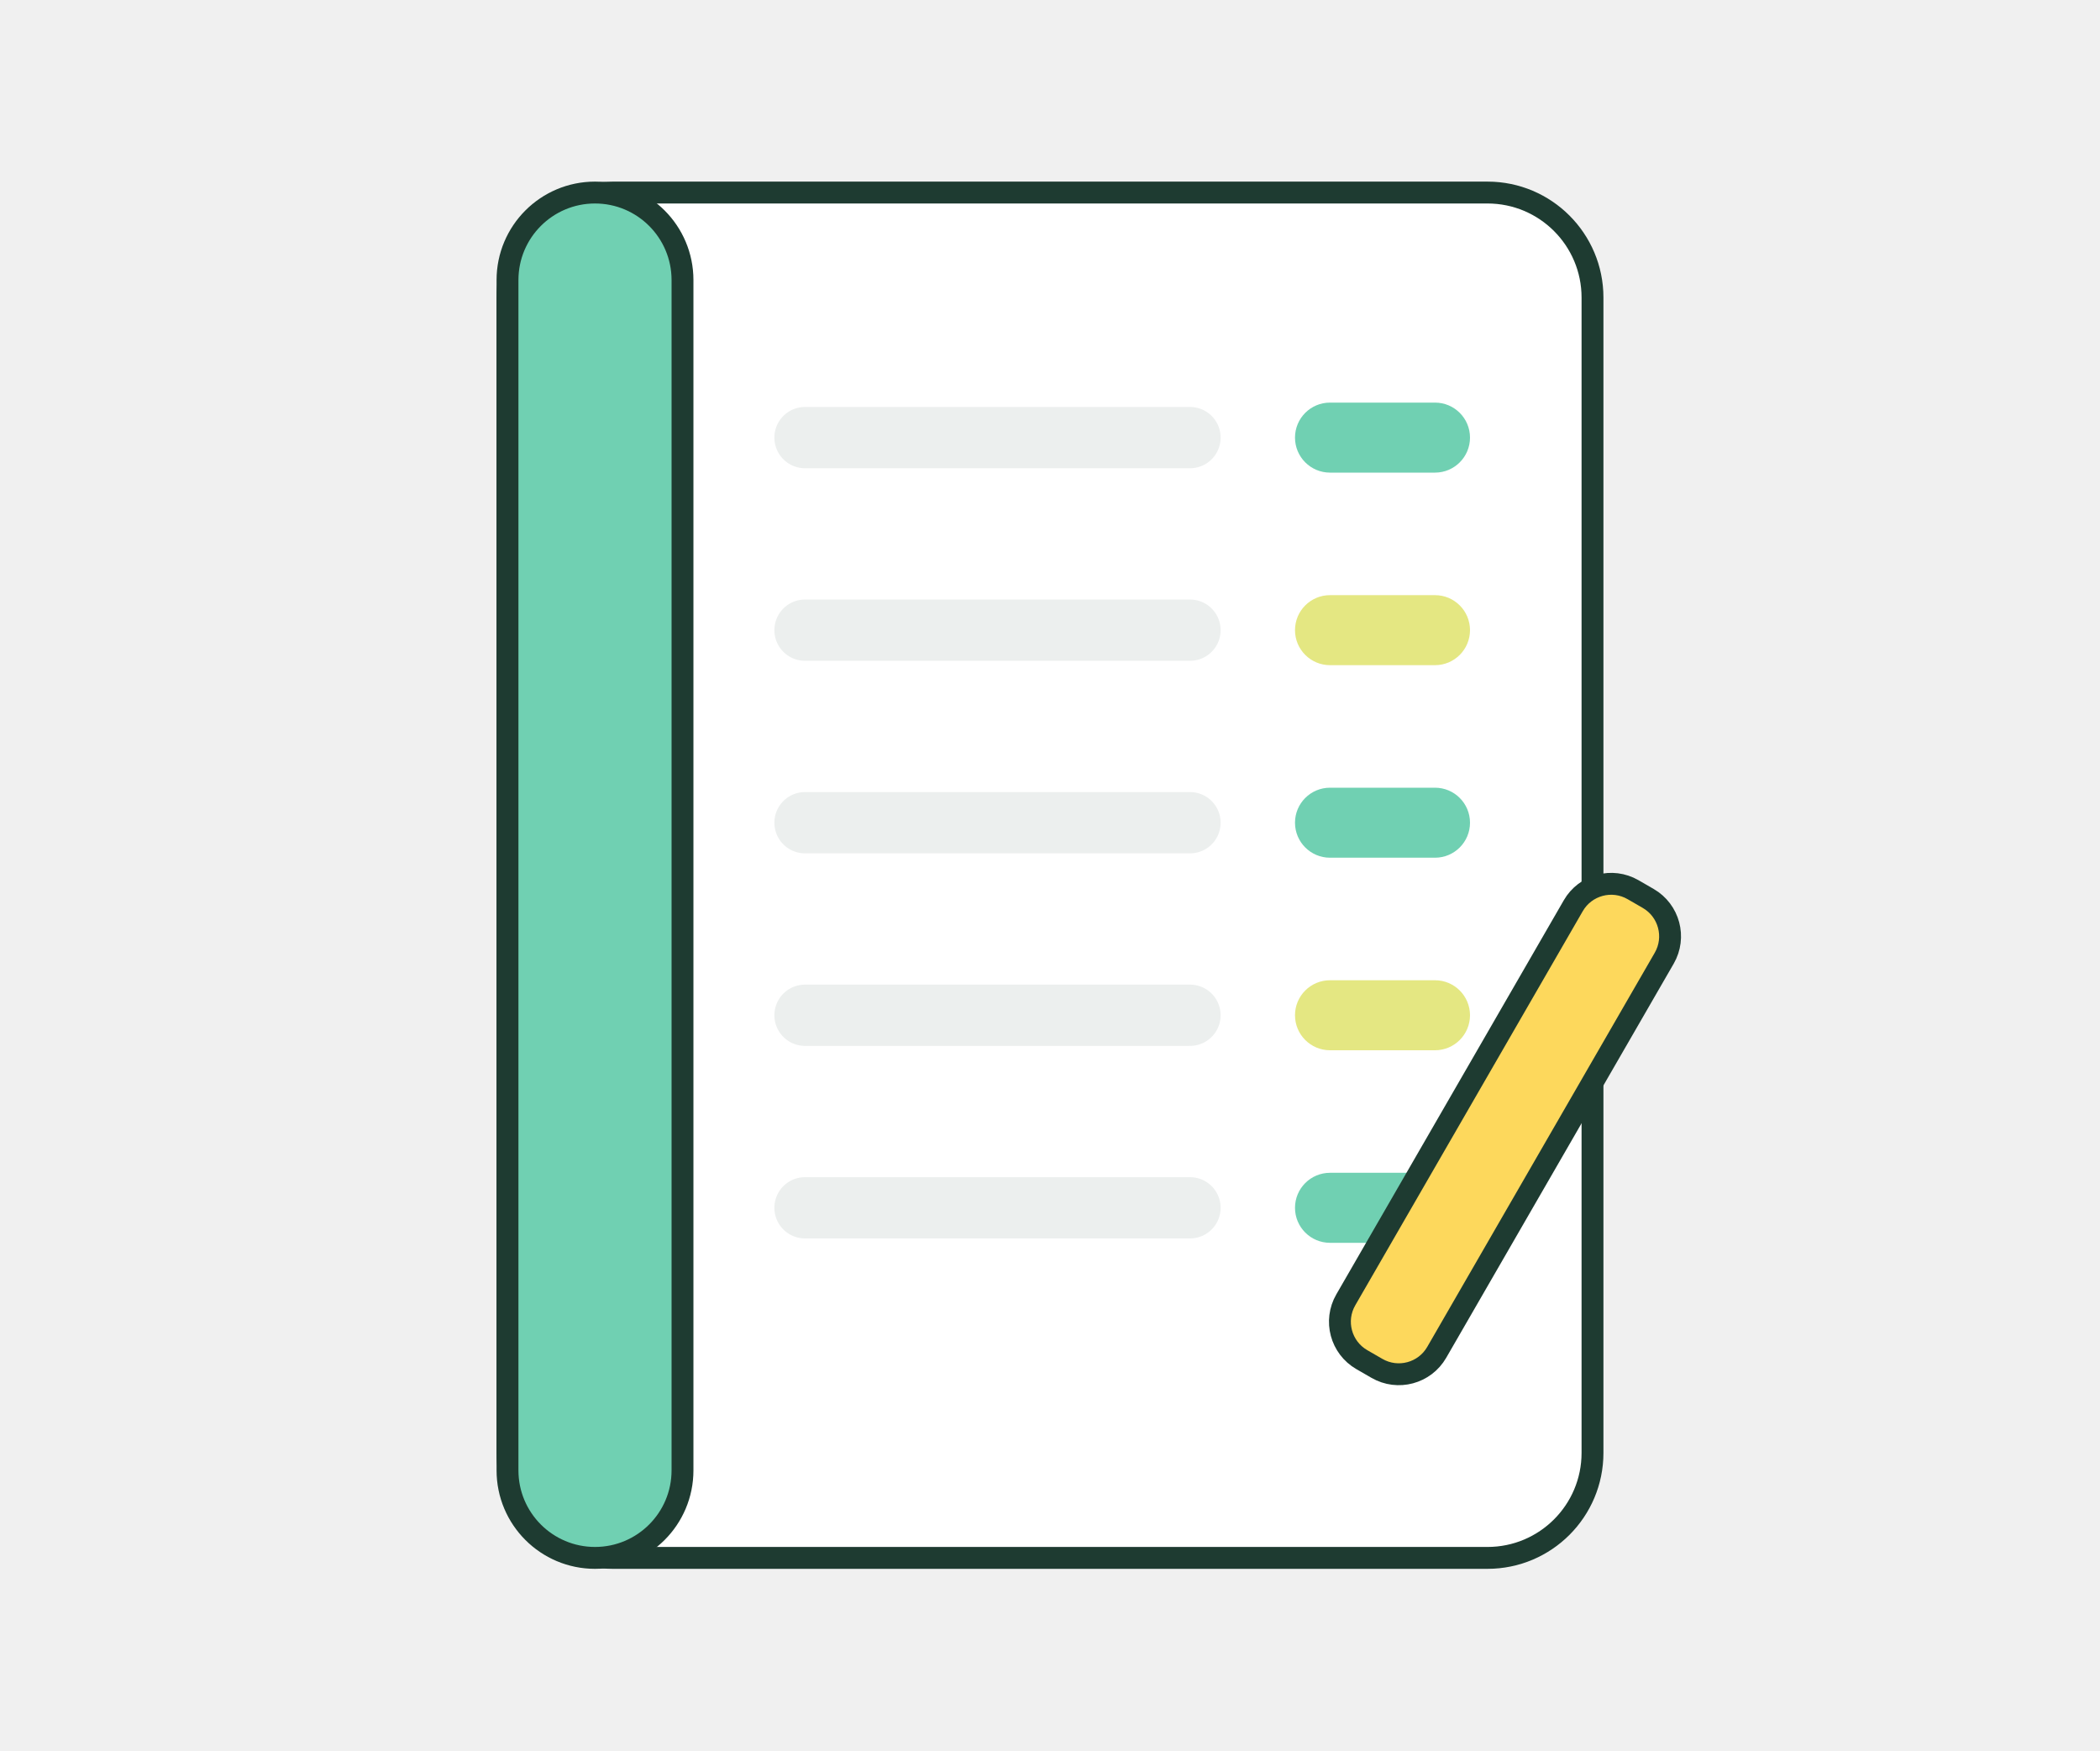
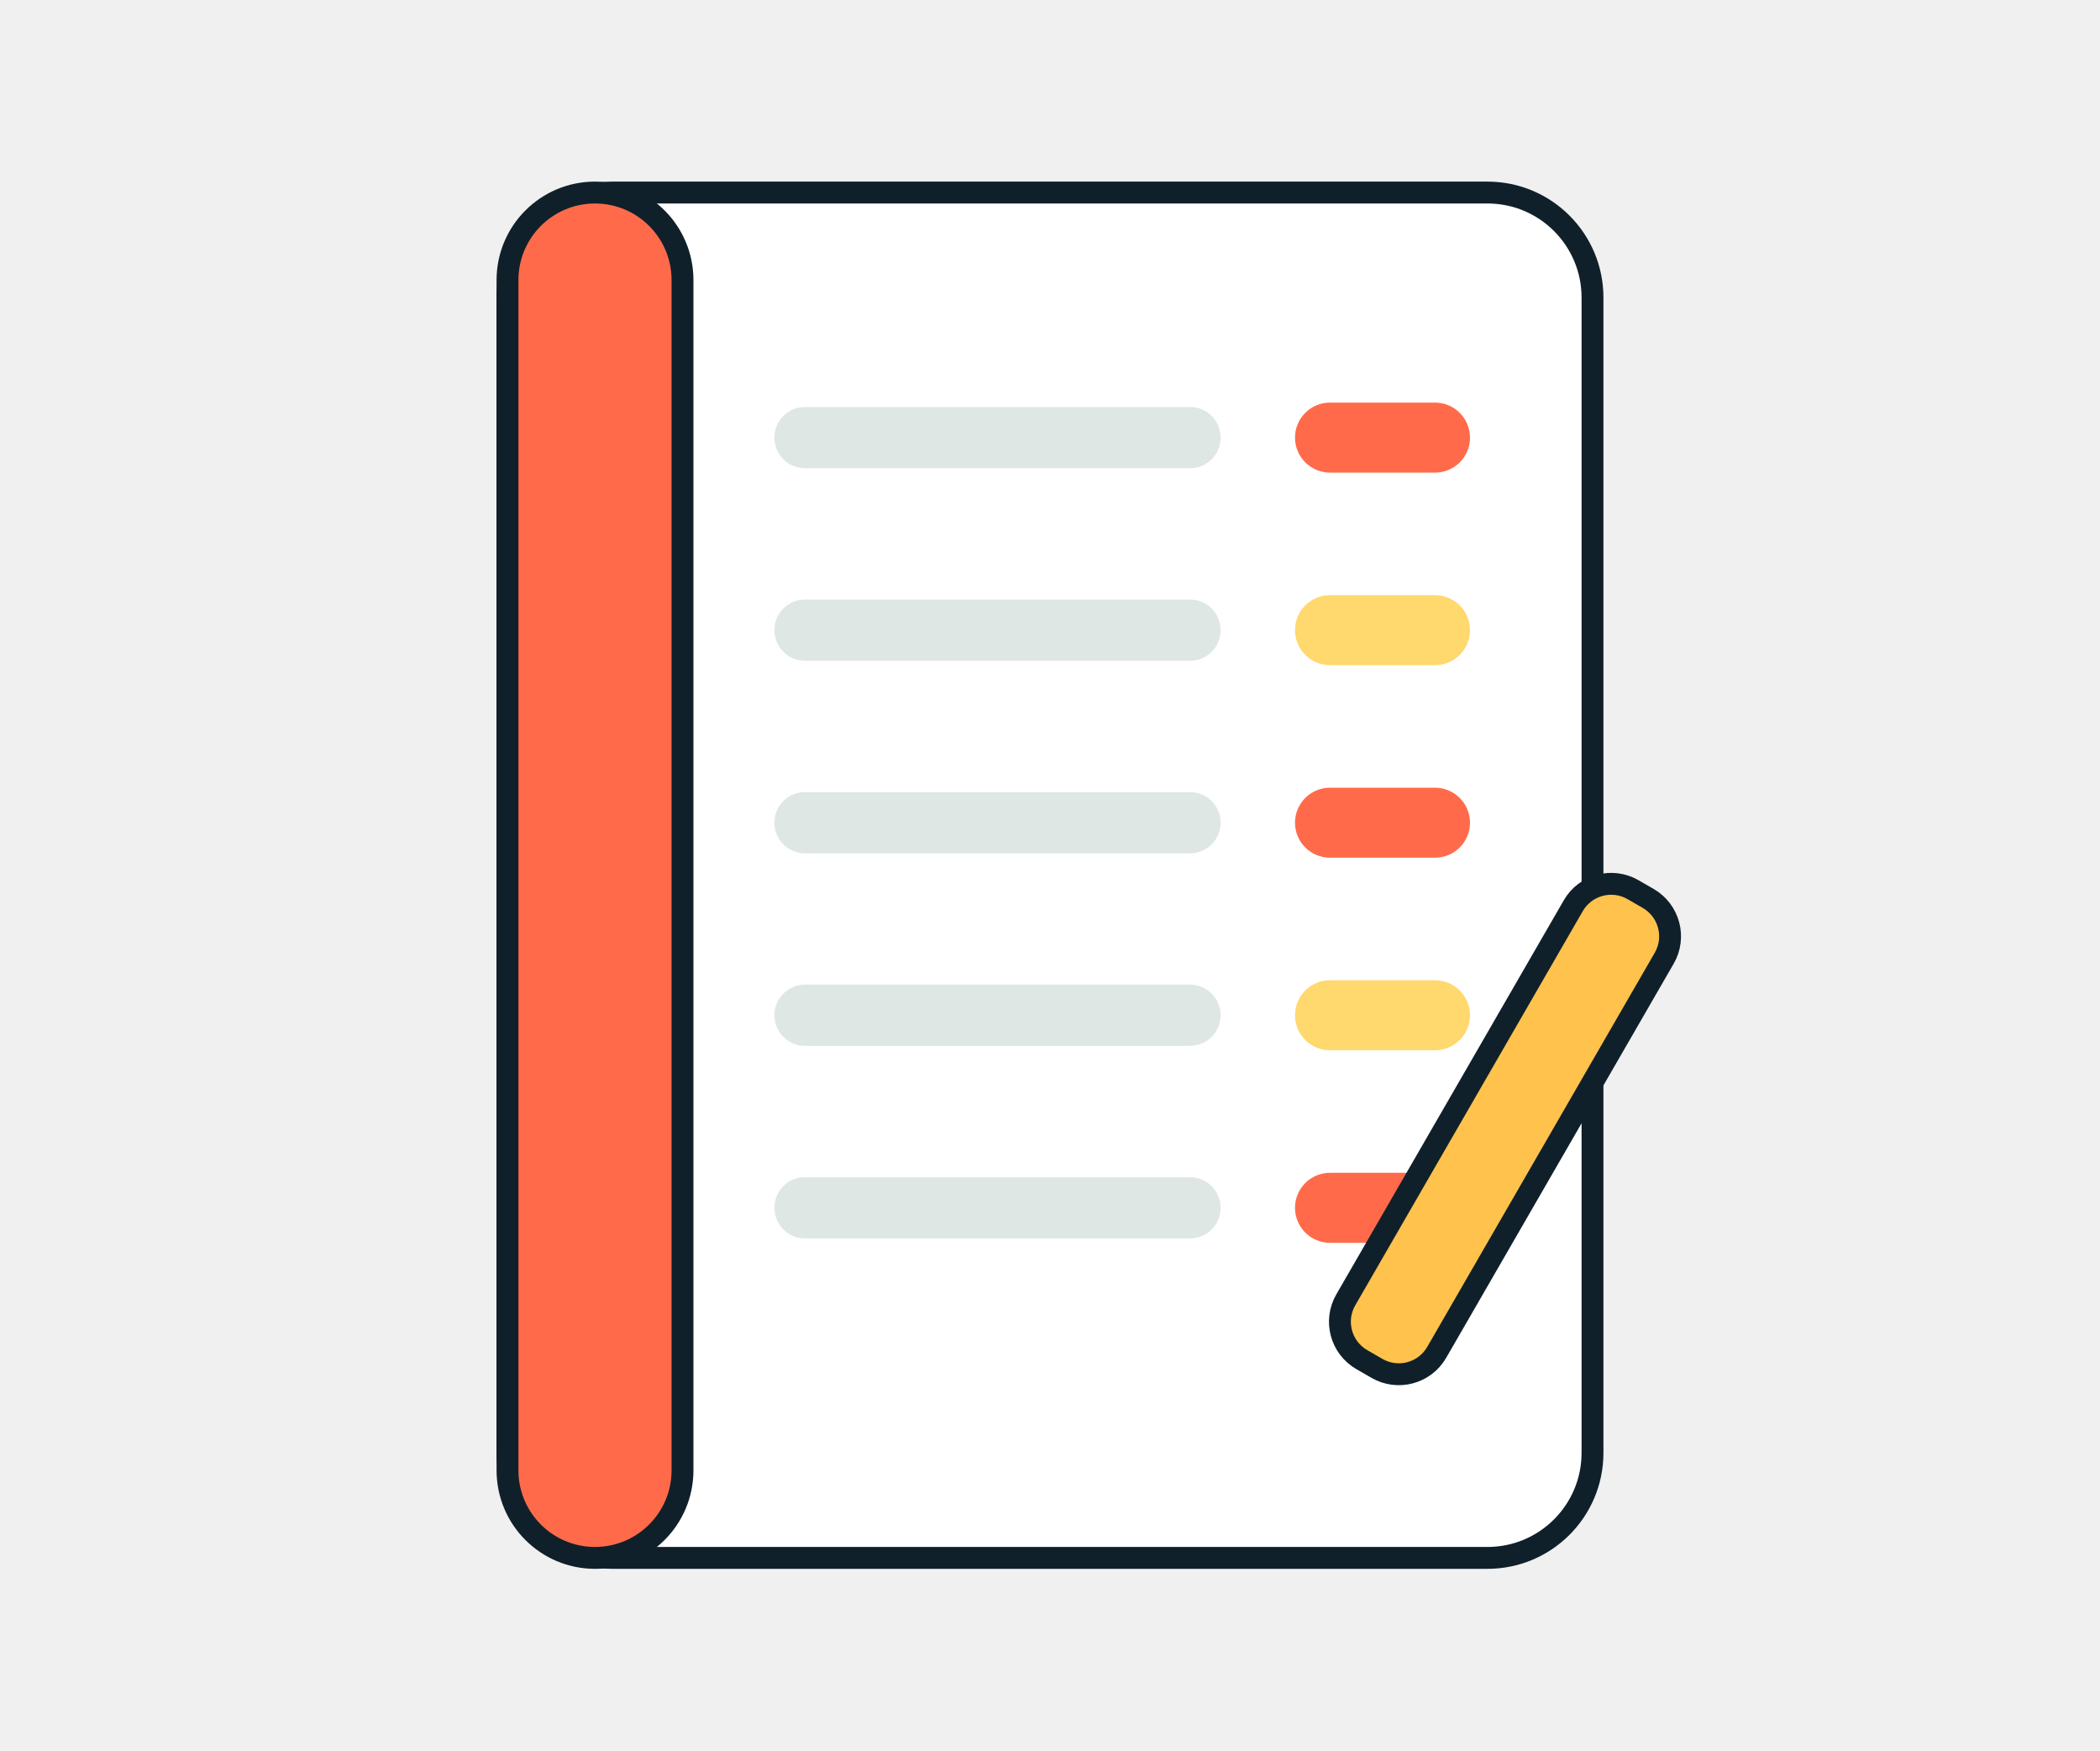
<svg xmlns="http://www.w3.org/2000/svg" viewBox="0 0 240 200" width="240" height="200" fill="none">
-   <rect x="58" y="22" width="124" height="156" rx="12" fill="#FFFFFF" stroke="#1E3B31" stroke-width="2.5" />
-   <path d="M92 50 H136" stroke="#ECEFEE" stroke-width="7" stroke-linecap="round" />
-   <rect x="148" y="46" width="20" height="8" rx="4" fill="#70D0B2" />
-   <path d="M92 72 H136" stroke="#ECEFEE" stroke-width="7" stroke-linecap="round" />
-   <rect x="148" y="68" width="20" height="8" rx="4" fill="#E4E782" />
-   <path d="M92 94 H136" stroke="#ECEFEE" stroke-width="7" stroke-linecap="round" />
-   <rect x="148" y="90" width="20" height="8" rx="4" fill="#70D0B2" />
-   <path d="M92 116 H136" stroke="#ECEFEE" stroke-width="7" stroke-linecap="round" />
-   <rect x="148" y="112" width="20" height="8" rx="4" fill="#E4E782" />
-   <path d="M92 138 H136" stroke="#ECEFEE" stroke-width="7" stroke-linecap="round" />
-   <rect x="148" y="134" width="20" height="8" rx="4" fill="#70D0B2" />
-   <rect x="58" y="22" width="20" height="156" rx="10" fill="#70D0B2" stroke="#1E3B31" stroke-width="2.5" />
-   <rect x="166" y="98" width="12" height="62" rx="5" fill="#FDD85C" stroke="#1E3B31" stroke-width="2.5" transform="rotate(30 172 129)" />
+   <rect x="58" y="22" width="124" height="156" rx="12" fill="#FFFFFF" stroke="#10202A" stroke-width="2.5" />
+   <path d="M92 50 H136" stroke="#DFE7E5" stroke-width="7" stroke-linecap="round" />
+   <rect x="148" y="46" width="20" height="8" rx="4" fill="#FF6B4A" />
+   <path d="M92 72 H136" stroke="#DFE7E5" stroke-width="7" stroke-linecap="round" />
+   <rect x="148" y="68" width="20" height="8" rx="4" fill="#FFD86E" />
+   <path d="M92 94 H136" stroke="#DFE7E5" stroke-width="7" stroke-linecap="round" />
+   <rect x="148" y="90" width="20" height="8" rx="4" fill="#FF6B4A" />
+   <path d="M92 116 H136" stroke="#DFE7E5" stroke-width="7" stroke-linecap="round" />
+   <rect x="148" y="112" width="20" height="8" rx="4" fill="#FFD86E" />
+   <path d="M92 138 H136" stroke="#DFE7E5" stroke-width="7" stroke-linecap="round" />
+   <rect x="148" y="134" width="20" height="8" rx="4" fill="#FF6B4A" />
+   <rect x="58" y="22" width="20" height="156" rx="10" fill="#FF6B4A" stroke="#10202A" stroke-width="2.5" />
+   <rect x="166" y="98" width="12" height="62" rx="5" fill="#FFC24D" stroke="#10202A" stroke-width="2.5" transform="rotate(30 172 129)" />
</svg>
